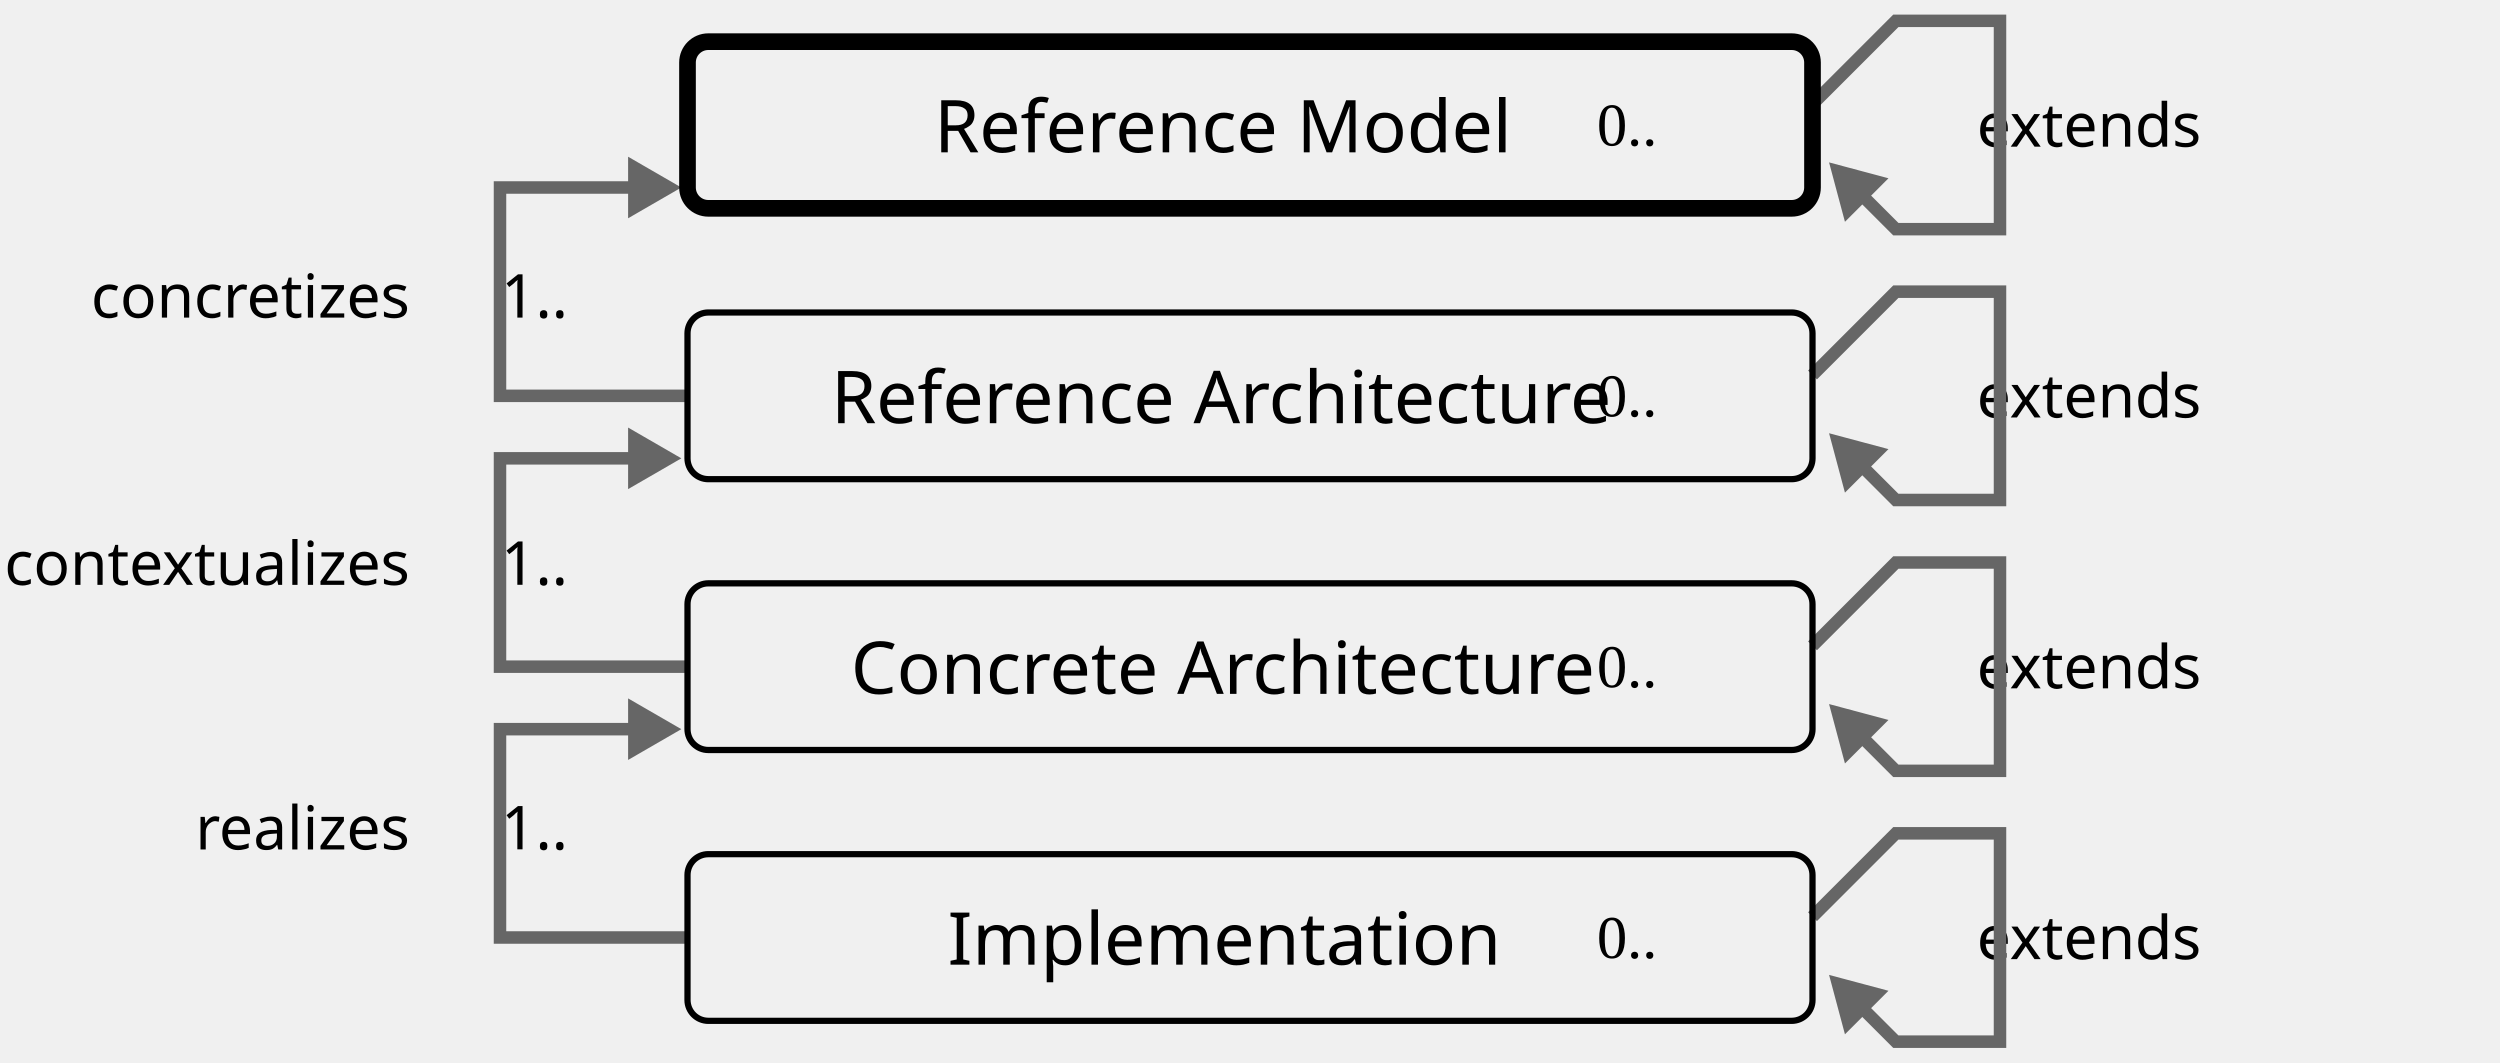
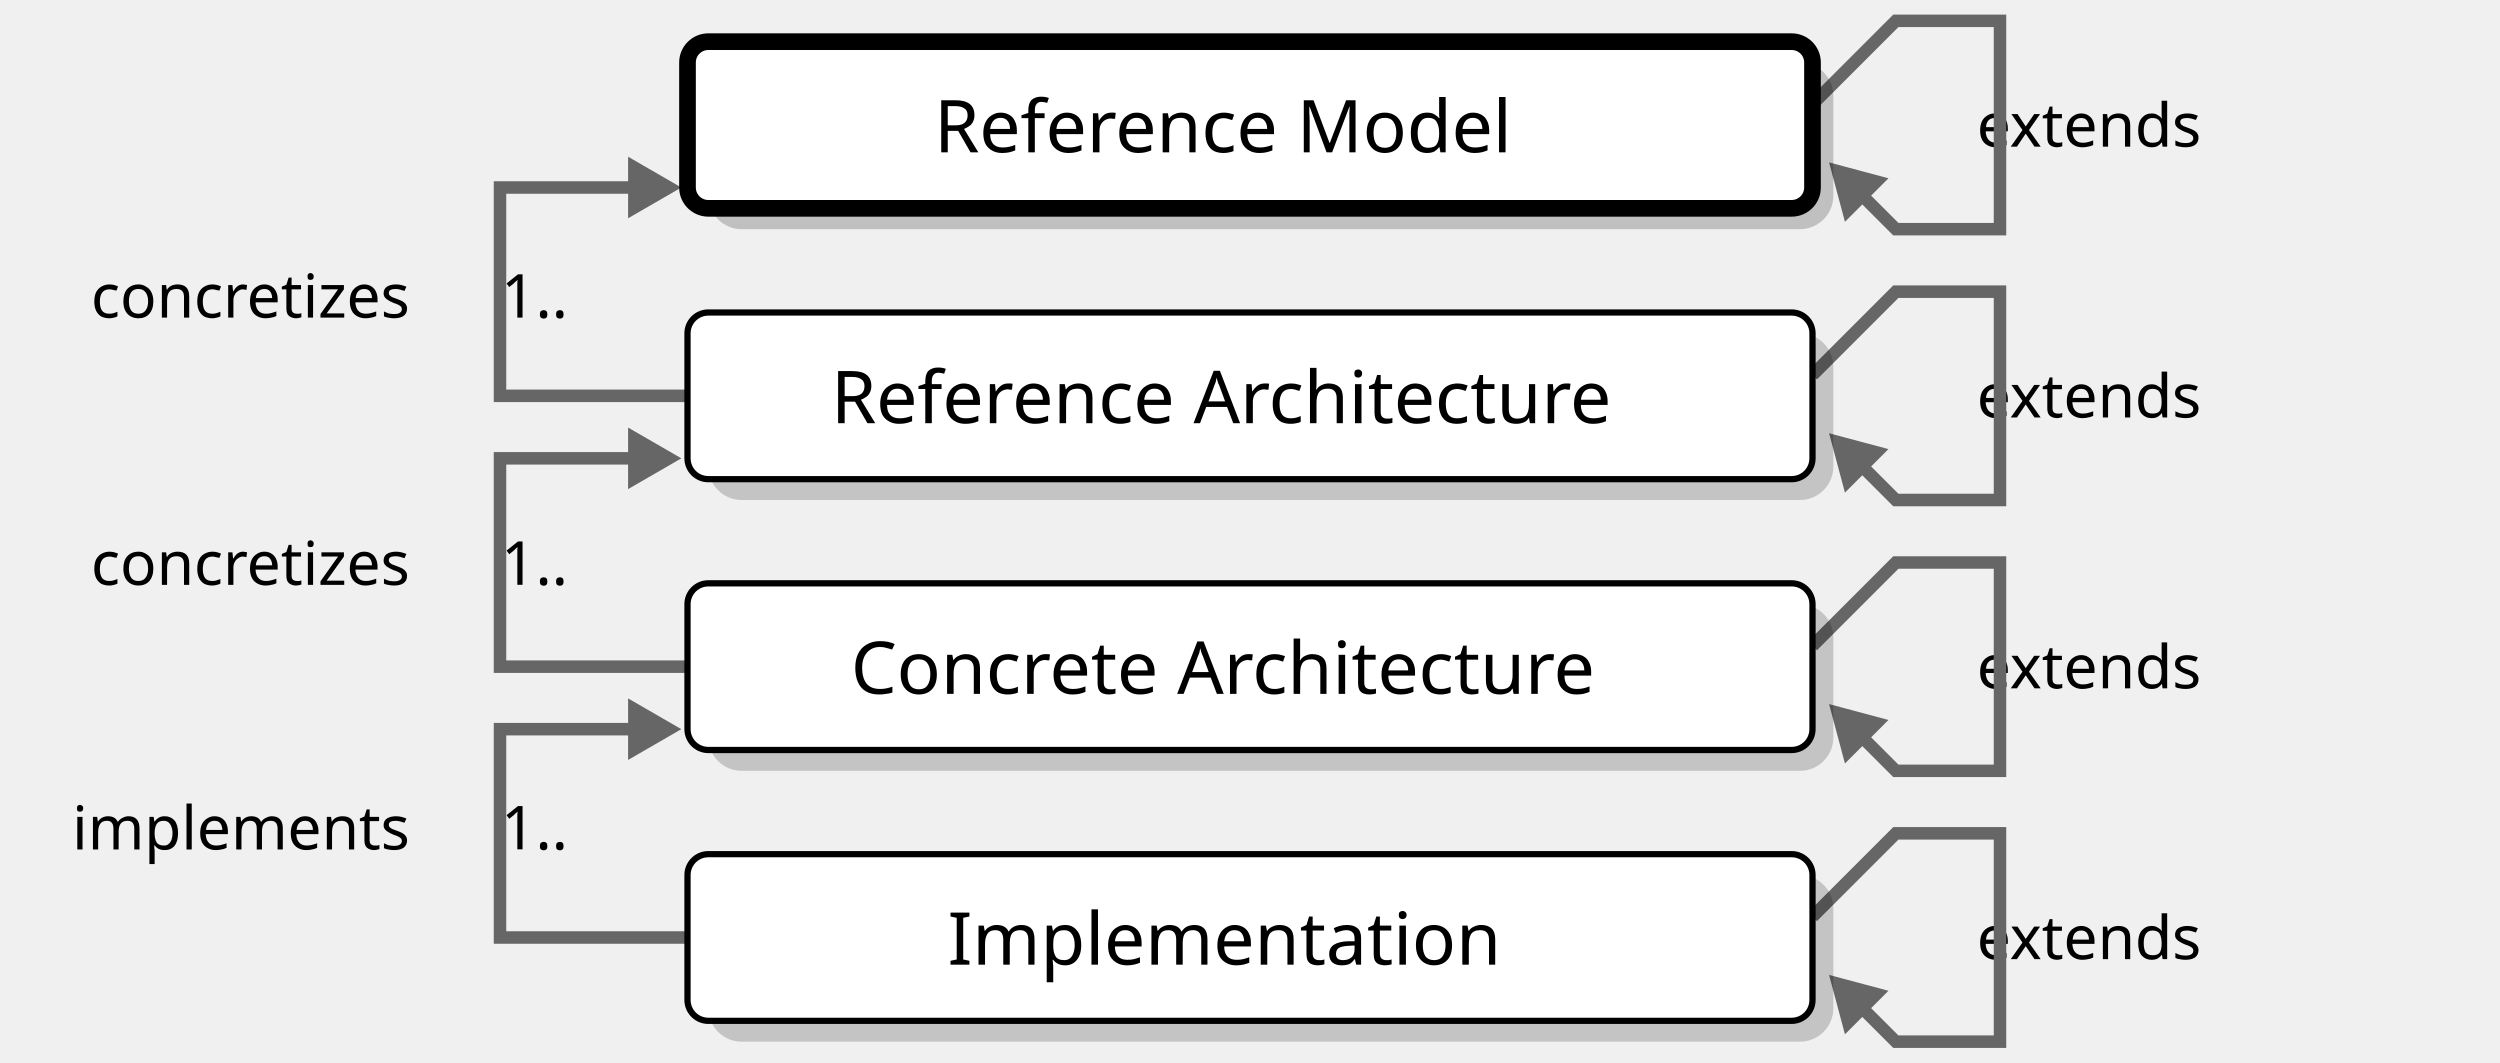
<svg xmlns="http://www.w3.org/2000/svg" xmlns:xlink="http://www.w3.org/1999/xlink" width="120mm" height="51mm" version="1.1" viewBox="0 0 120 51" id="svg899">
  <defs id="defs827">
    <marker id="e" overflow="visible" orient="auto">
      <path transform="scale(0.4)" d="M 5.77,0 -2.88,5 V -5 Z" fill="context-stroke" fill-rule="evenodd" stroke="context-stroke" stroke-width="1pt" id="path824" />
    </marker>
    <marker id="e-0" overflow="visible" orient="auto">
      <path transform="scale(0.4)" d="M 5.77,0 -2.88,5 V -5 Z" fill="context-stroke" fill-rule="evenodd" stroke="context-stroke" stroke-width="1pt" id="path824-9" />
    </marker>
  </defs>
  <use x="0" y="0" xlink:href="#b-2" id="use32296" transform="translate(3.9999994e-6,13.00029)" width="100%" height="100%" />
+   <path id="d" d="m 33,19 h -9 V 9 h 7" fill="none" marker-end="url(#e)" stroke="#666666" stroke-width=".667" style="stroke-width:0.6;stroke-miterlimit:4;stroke-dasharray:none" />
+   <use transform="translate(0,13)" width="100%" height="100%" xlink:href="#d" id="use855" x="0" y="0" />
+   <g id="g1543">
+     <rect id="rect872-3" x="34" y="16" width="54" height="8" rx="1.6" fill="none" opacity="0.913" stroke="#000000" stroke-linejoin="round" stroke-width="0.333" style="fill:#000000;fill-opacity:0.2;stroke:none;stroke-width:0.8;stroke-miterlimit:4;stroke-dasharray:none" />
+     <rect id="a" x="33" y="15" width="54" height="8" rx="1" fill="none" opacity="0.913" stroke="#000000" stroke-linejoin="round" stroke-width="0.333" style="stroke-width:0.3;stroke-miterlimit:4;stroke-dasharray:none;opacity:1;fill:#ffffff;fill-opacity:1" />
+   </g>
  <use x="0" y="0" xlink:href="#b-2" id="use32298" transform="translate(3.9999994e-6,26.00029)" width="100%" height="100%" />
  <use x="0" y="0" xlink:href="#b-2" id="use32300" transform="translate(3.9999994e-6,39.00029)" width="100%" height="100%" />
  <g id="b-2" transform="translate(-29.742,1)">
    <text x="139.165" y="6.039" font-family="sans-serif" font-size="2.9px" stroke-width="0.265" style="line-height:1.25" xml:space="preserve" id="text884-4">
      <tspan x="139.165" y="6.039" font-size="2.9px" stroke-width="0.265" text-align="end" text-anchor="end" id="tspan882-3">extends</tspan>
    </text>
    <path d="m 116.742,4 4,-4 h 5 V 10 h -5 l -2,-2" fill="none" marker-end="url(#e-0)" stroke="#666666" stroke-width=".667" id="path886-3" style="stroke-width:0.6;stroke-miterlimit:4;stroke-dasharray:none;marker-end:url(#e-0)" />
    <text x="129.102" y="5.98" style="line-height:1.25" xml:space="preserve" id="text890-9">
      <tspan x="124.297" y="5.98" font-size="2.9px" stroke-width="0.265" text-align="end" text-anchor="end" id="tspan888-0">0..</tspan>
    </text>
  </g>
-   <path id="d" d="m 33,19 h -9 V 9 h 7" fill="none" marker-end="url(#e)" stroke="#666666" stroke-width=".667" style="stroke-width:0.6;stroke-miterlimit:4;stroke-dasharray:none" />
-   <use transform="translate(0,13)" width="100%" height="100%" xlink:href="#d" id="use855" x="0" y="0" />
  <use transform="translate(0,26)" width="100%" height="100%" xlink:href="#d" id="use857" x="0" y="0" />
+   <use x="0" y="0" xlink:href="#g1543" id="use1707" transform="translate(0,26)" width="100%" height="100%" />
+   <use x="0" y="0" xlink:href="#g1543" id="use1705" transform="translate(0,12.99971)" width="100%" height="100%" />
+   <g id="g1212">
+     <rect id="rect872" x="34" y="3" width="54" height="8" rx="1.6" fill="none" opacity="0.913" stroke="#000000" stroke-linejoin="round" stroke-width="0.333" style="opacity:1;fill:#000000;fill-opacity:0.2;stroke:none;stroke-width:0.8;stroke-miterlimit:4;stroke-dasharray:none" />
+     <rect id="rect1253" x="33" y="2" width="54" height="8" rx="1" fill="none" opacity="0.913" stroke="#000000" stroke-linejoin="round" stroke-width="0.333" style="stroke-width:0.8;stroke-miterlimit:4;stroke-dasharray:none;opacity:1;fill:#ffffff;fill-opacity:1" />
+   </g>
  <text x="60.064" y="7.312" style="font-size:3.5px;line-height:1.25;font-family:sans-serif;stroke-width:0.265" xml:space="preserve" id="text831">
    <tspan x="60.064" y="7.312" font-size="3.5px" stroke-width="0.265" text-align="center" text-anchor="middle" id="tspan829">Reference Model</tspan>
  </text>
  <text x="59.977" y="20.312" style="font-size:3.5px;line-height:1.25;font-family:sans-serif;stroke-width:0.265" xml:space="preserve" id="text835">
    <tspan x="59.977" y="20.312" font-size="3.5px" stroke-width="0.265" text-align="center" text-anchor="middle" id="tspan833">Reference Architecture</tspan>
  </text>
  <text x="60.06" y="33.303" style="font-size:3.5px;line-height:1.25;font-family:sans-serif;stroke-width:0.265" xml:space="preserve" id="text839">
    <tspan x="60.06" y="33.303" font-size="3.5px" stroke-width="0.265" text-align="center" text-anchor="middle" id="tspan837">Concrete Architecture</tspan>
  </text>
  <text x="60.136" y="46.303" style="font-size:3.5px;line-height:1.25;font-family:sans-serif;stroke-width:0.265" xml:space="preserve" id="text843">
    <tspan x="60.136" y="46.303" font-size="3.5px" stroke-width="0.265" text-align="center" text-anchor="middle" id="tspan841">Implementation</tspan>
  </text>
-   <rect id="a" x="33" y="15" width="54" height="8" rx="1" fill="none" opacity="0.913" stroke="#000000" stroke-linejoin="round" stroke-width="0.333" style="stroke-width:0.3;stroke-miterlimit:4;stroke-dasharray:none;opacity:1" />
-   <use transform="translate(0,13)" width="100%" height="100%" xlink:href="#a" id="use850" x="0" y="0" />
-   <use transform="translate(0,26)" width="100%" height="100%" xlink:href="#a" id="use852" x="0" y="0" />
  <text x="21.926" y="28.072" style="font-size:2.9px;line-height:1.25;font-family:sans-serif;stroke-width:0.265" xml:space="preserve" id="text861">
-     <tspan x="21.926" y="28.072" font-size="2.9px" stroke-width="0.265" text-align="end" text-anchor="end" id="tspan859">contextualizes</tspan>
+     <tspan x="21.926" y="28.072" font-size="2.9px" stroke-width="0.265" text-align="end" text-anchor="end" id="tspan859">concretizes</tspan>
  </text>
  <text x="21.926" y="15.246" style="font-size:2.9px;line-height:1.25;font-family:sans-serif;stroke-width:0.265" xml:space="preserve" id="text865">
    <tspan x="21.926" y="15.246" font-size="2.9px" stroke-width="0.265" text-align="end" text-anchor="end" id="tspan863">concretizes</tspan>
  </text>
  <text x="21.926" y="40.772" style="font-size:2.9px;line-height:1.25;font-family:sans-serif;stroke-width:0.265" xml:space="preserve" id="text869">
-     <tspan x="21.926" y="40.772" font-size="2.9px" stroke-width="0.265" text-align="end" text-anchor="end" id="tspan867">realizes</tspan>
+     <tspan x="21.926" y="40.772" font-size="2.9px" stroke-width="0.265" text-align="end" text-anchor="end" id="tspan867">implements</tspan>
  </text>
  <text id="c" x="34.33" y="15.246" font-family="sans-serif" font-size="2.9px" stroke-width="0.265" style="line-height:1.25" xml:space="preserve">
    <tspan x="29.525" y="15.246" font-size="2.9px" stroke-width="0.265" text-align="end" text-anchor="end" id="tspan871">1..</tspan>
  </text>
  <use transform="translate(6.6666645e-8,12.82284)" width="100%" height="100%" xlink:href="#c" id="use874" style="font-size:2.9px;font-family:sans-serif;stroke-width:0.265" x="0" y="0" />
  <use transform="translate(6.6666645e-8,25.52284)" width="100%" height="100%" xlink:href="#c" id="use876" style="font-size:2.9px;font-family:sans-serif;stroke-width:0.265" x="0" y="0" />
-   <rect id="rect1253" x="33" y="2" width="54" height="8" rx="1" fill="none" opacity="0.913" stroke="#000000" stroke-linejoin="round" stroke-width="0.333" style="stroke-width:0.8;stroke-miterlimit:4;stroke-dasharray:none;opacity:1" />
</svg>
